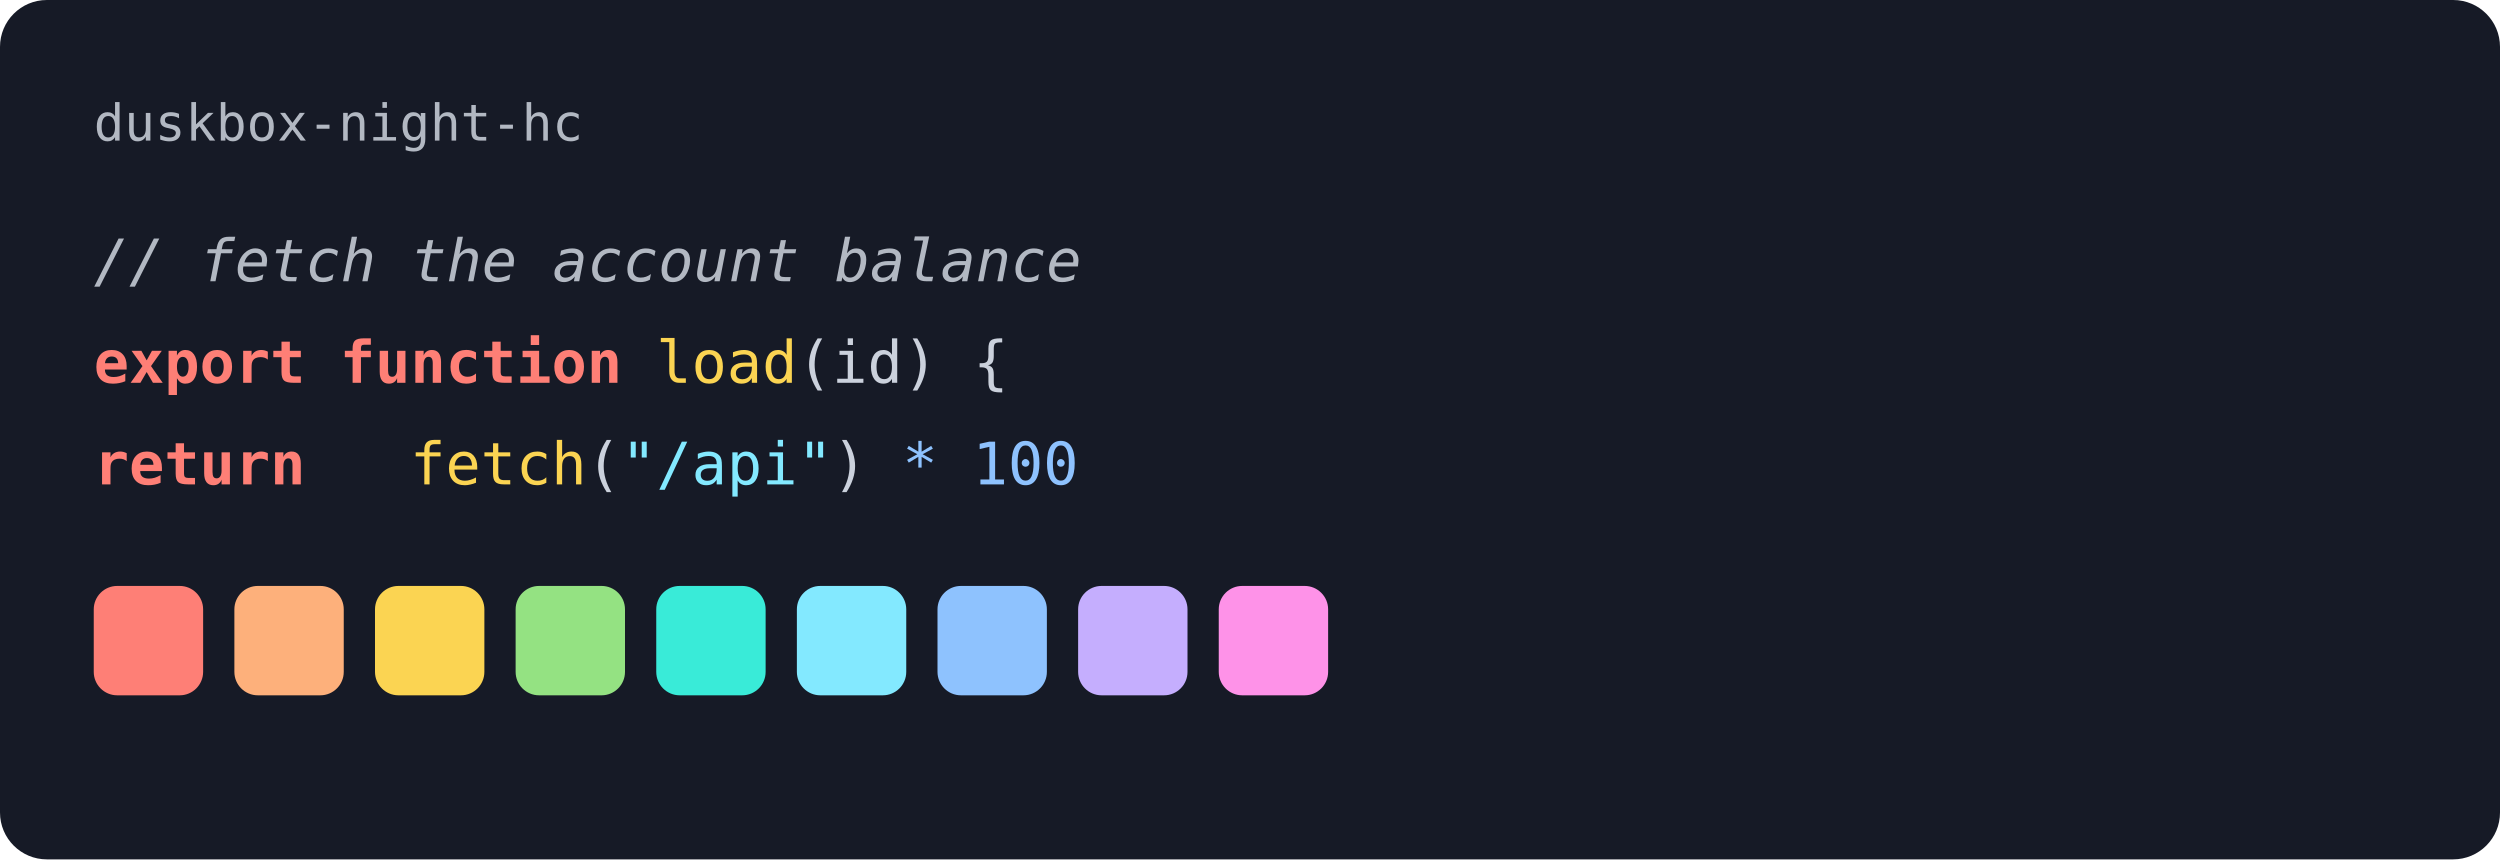
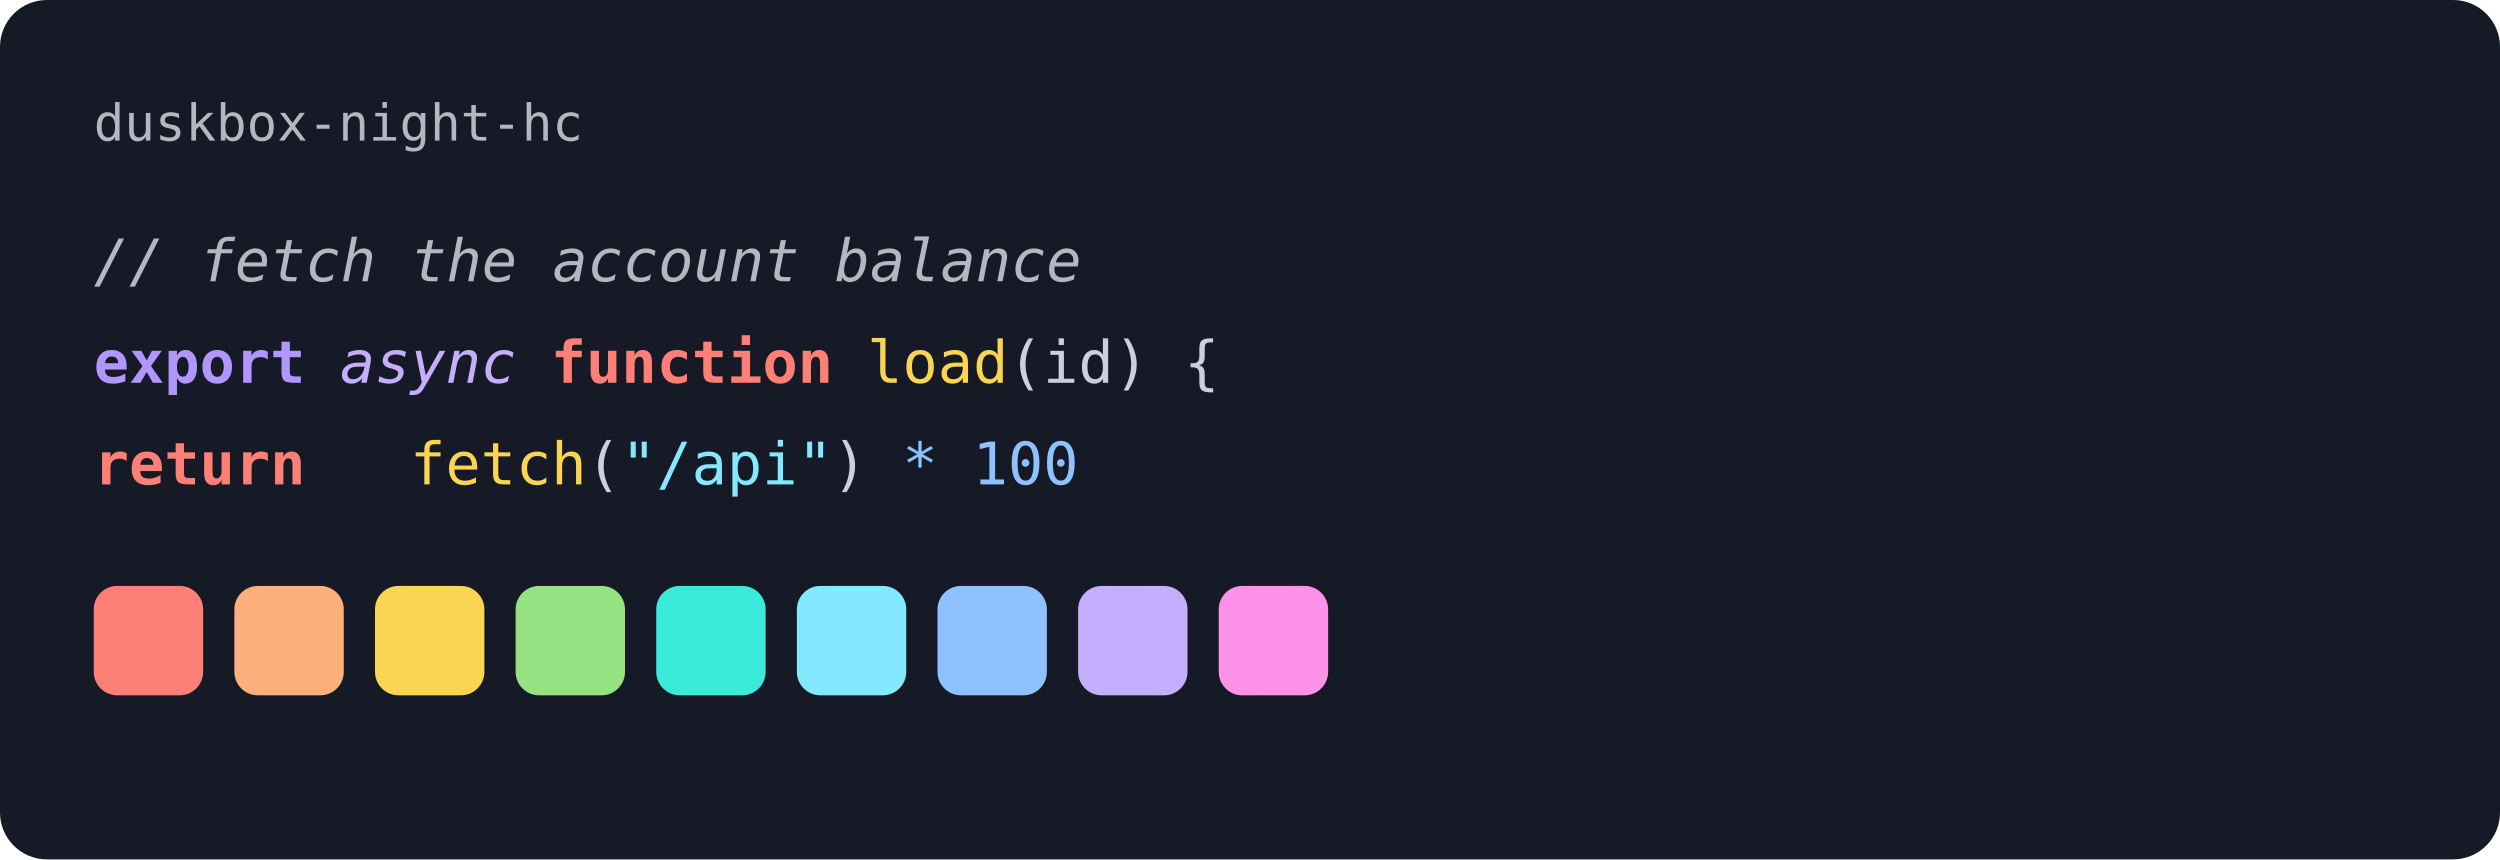
<svg xmlns="http://www.w3.org/2000/svg" width="640" height="220" viewBox="0 0 640 220" role="img" aria-label="duskbox night-hc">
  <rect width="640" height="220" rx="12" fill="#161a26" />
  <text x="24" y="36" font-family="ui-monospace, SFMono-Regular, Menlo, monospace" font-size="13" fill="#b2b8c2">duskbox-night-hc</text>
  <text x="24" y="72" font-family="ui-monospace, SFMono-Regular, Menlo, monospace" font-size="15" fill="#b2b8c2" font-style="italic">// fetch the account balance</text>
-   <text x="24" y="98" font-family="ui-monospace, SFMono-Regular, Menlo, monospace" font-size="15" fill="#fe7f76" font-weight="700">export </text>
-   <text x="87" y="98" font-family="ui-monospace, SFMono-Regular, Menlo, monospace" font-size="15" fill="#fe7f76" font-weight="700">function </text>
-   <text x="168" y="98" font-family="ui-monospace, SFMono-Regular, Menlo, monospace" font-size="15" fill="#fbd452">load</text>
-   <text x="204" y="98" font-family="ui-monospace, SFMono-Regular, Menlo, monospace" font-size="15" fill="#cbd1dc">(id) {</text>
+   <text x="24" y="98" font-family="ui-monospace, SFMono-Regular, Menlo, monospace" font-size="15" fill="#b196fe" font-weight="700">export </text>
+   <text x="87" y="98" font-family="ui-monospace, SFMono-Regular, Menlo, monospace" font-size="15" fill="#c5aefe" font-style="italic">async </text>
+   <text x="141" y="98" font-family="ui-monospace, SFMono-Regular, Menlo, monospace" font-size="15" fill="#fe7f76" font-weight="700">function </text>
+   <text x="222" y="98" font-family="ui-monospace, SFMono-Regular, Menlo, monospace" font-size="15" fill="#fbd452">load</text>
+   <text x="258" y="98" font-family="ui-monospace, SFMono-Regular, Menlo, monospace" font-size="15" fill="#cbd1dc">(id) {</text>
  <text x="24" y="124" font-family="ui-monospace, SFMono-Regular, Menlo, monospace" font-size="15" fill="#fe7f76" font-weight="700">  return </text>
  <text x="105" y="124" font-family="ui-monospace, SFMono-Regular, Menlo, monospace" font-size="15" fill="#fbd452">fetch</text>
  <text x="150" y="124" font-family="ui-monospace, SFMono-Regular, Menlo, monospace" font-size="15" fill="#cbd1dc">(</text>
  <text x="159" y="124" font-family="ui-monospace, SFMono-Regular, Menlo, monospace" font-size="15" fill="#83e9ff">"/api"</text>
  <text x="213" y="124" font-family="ui-monospace, SFMono-Regular, Menlo, monospace" font-size="15" fill="#cbd1dc">) </text>
  <text x="231" y="124" font-family="ui-monospace, SFMono-Regular, Menlo, monospace" font-size="15" fill="#8ec2fe">* </text>
  <text x="249" y="124" font-family="ui-monospace, SFMono-Regular, Menlo, monospace" font-size="15" fill="#8ec2fe">100</text>
  <rect x="24" y="150" width="28" height="28" rx="6" fill="#fe7f76" />
  <rect x="60" y="150" width="28" height="28" rx="6" fill="#fdb07b" />
  <rect x="96" y="150" width="28" height="28" rx="6" fill="#fbd452" />
  <rect x="132" y="150" width="28" height="28" rx="6" fill="#94e282" />
  <rect x="168" y="150" width="28" height="28" rx="6" fill="#39ebd8" />
  <rect x="204" y="150" width="28" height="28" rx="6" fill="#83e9ff" />
  <rect x="240" y="150" width="28" height="28" rx="6" fill="#8ec2fe" />
  <rect x="276" y="150" width="28" height="28" rx="6" fill="#c5aefe" />
  <rect x="312" y="150" width="28" height="28" rx="6" fill="#fe92e8" />
</svg>
